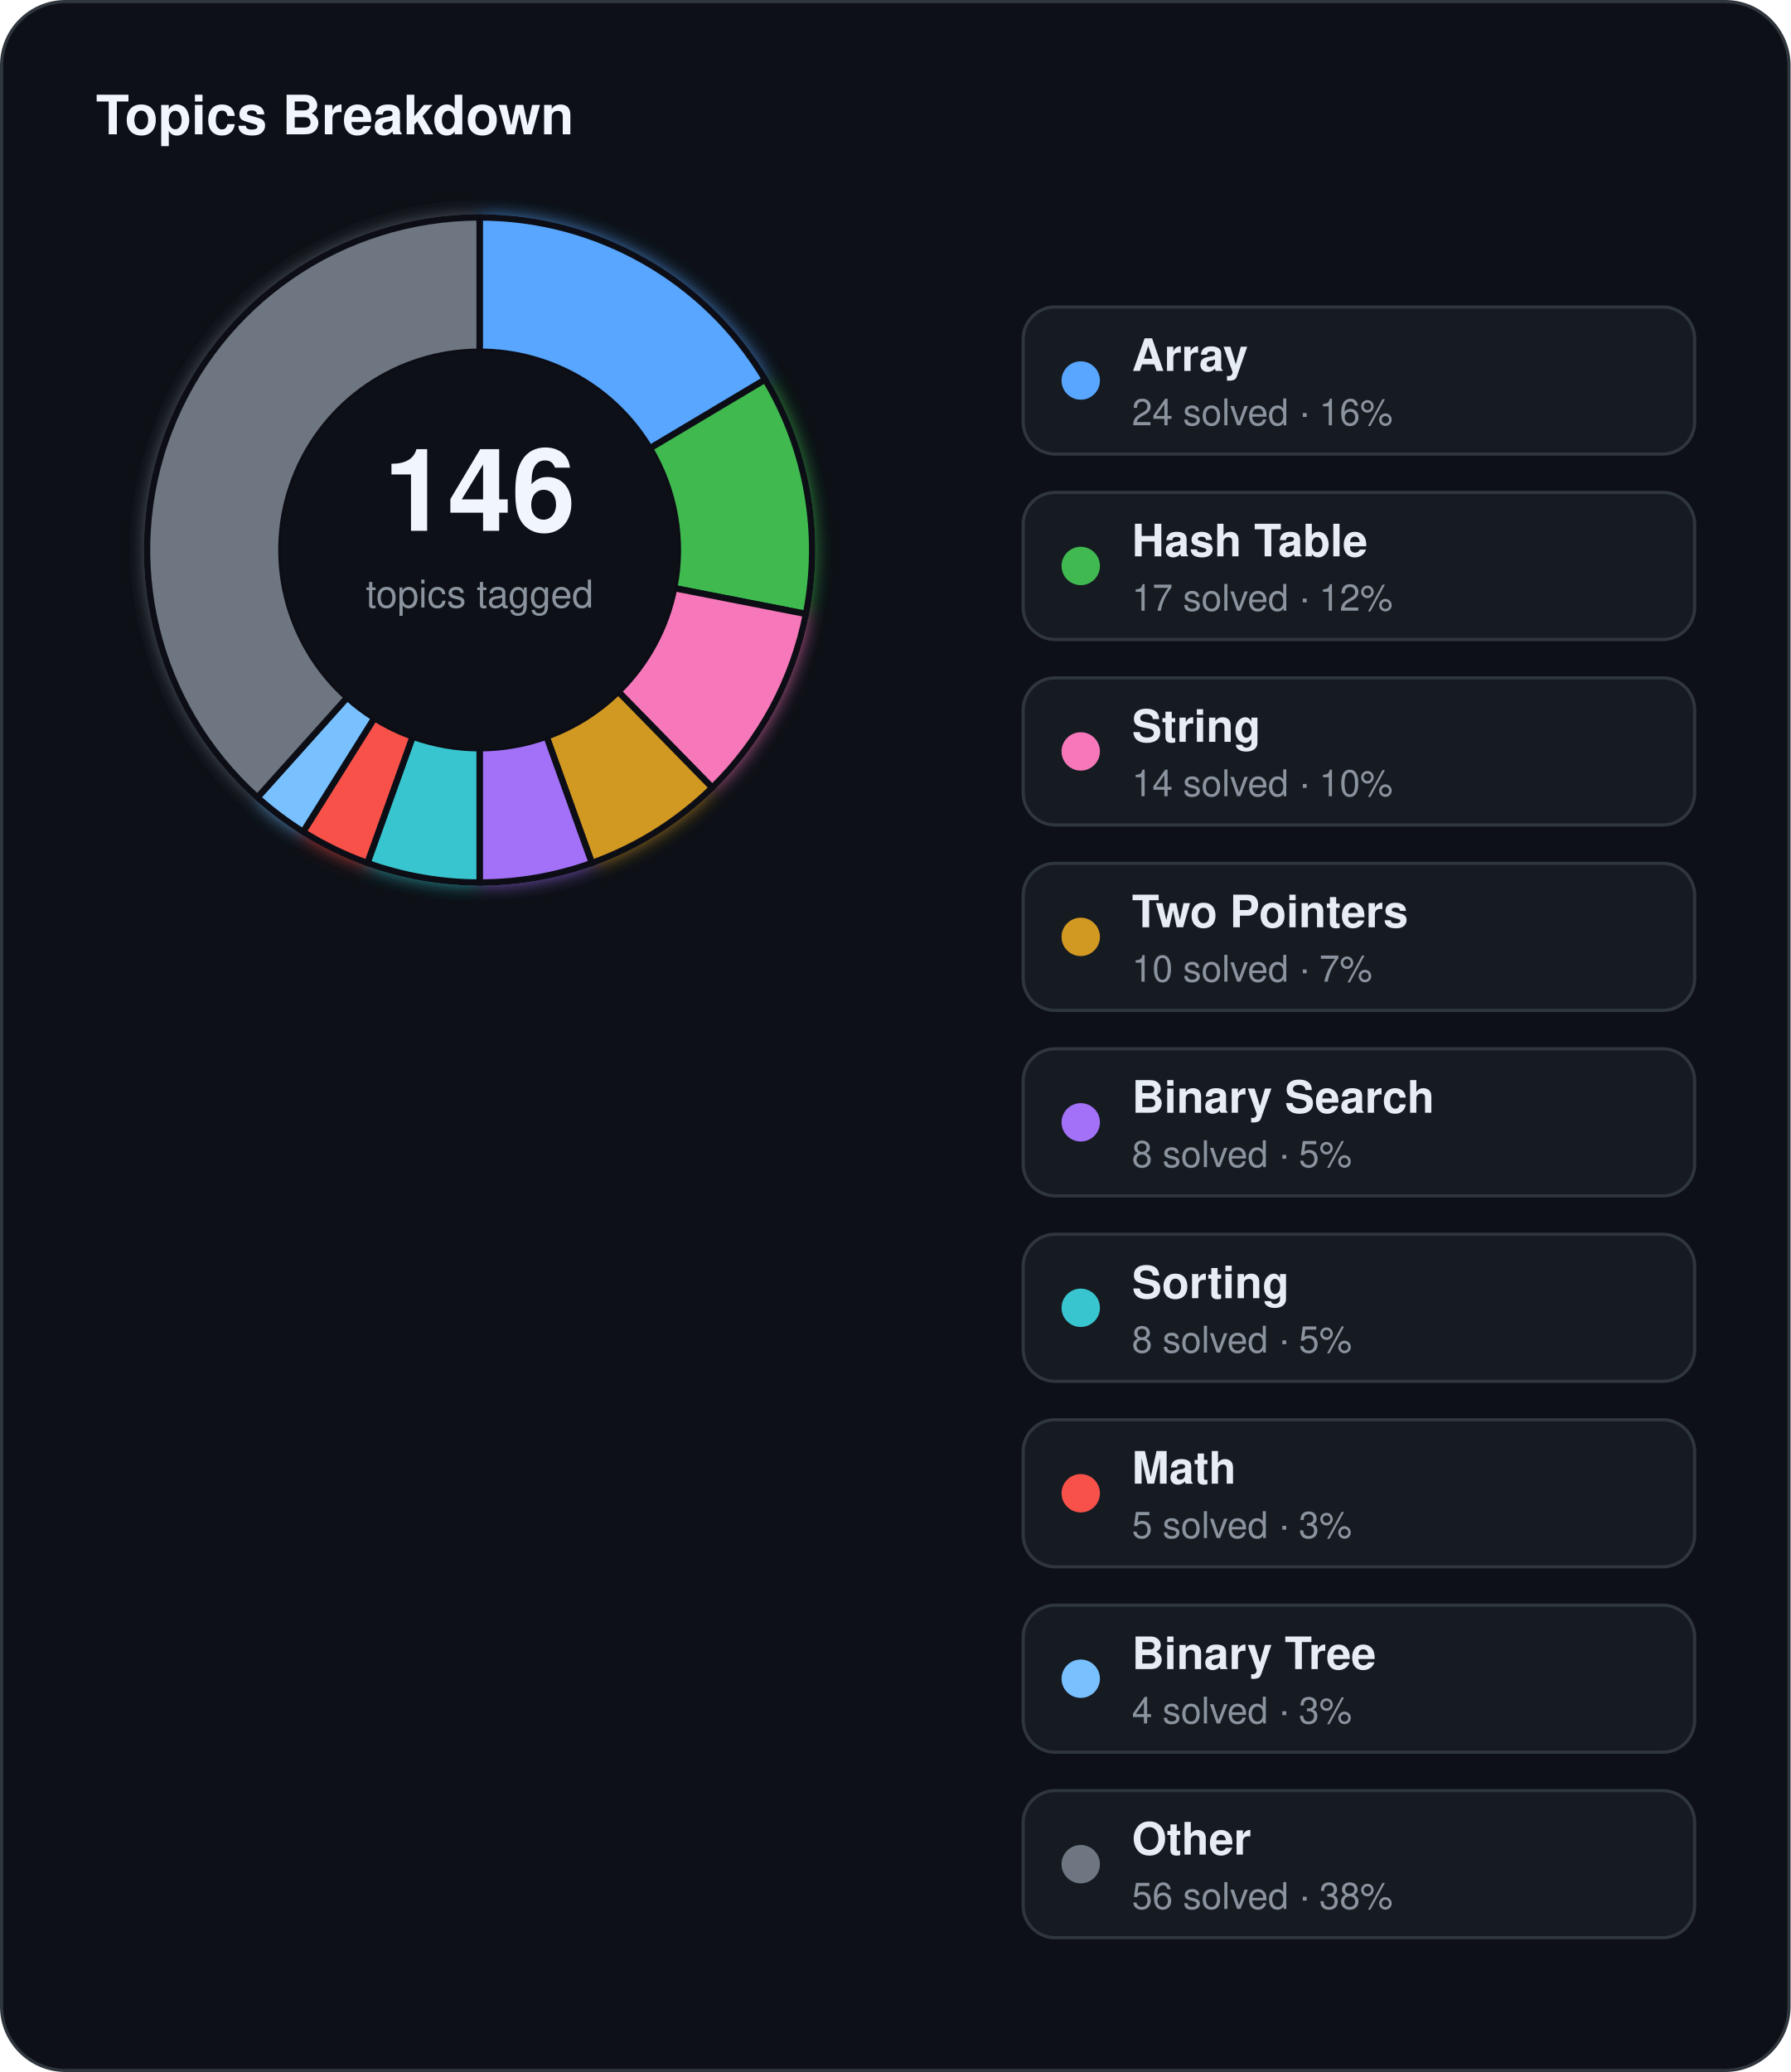
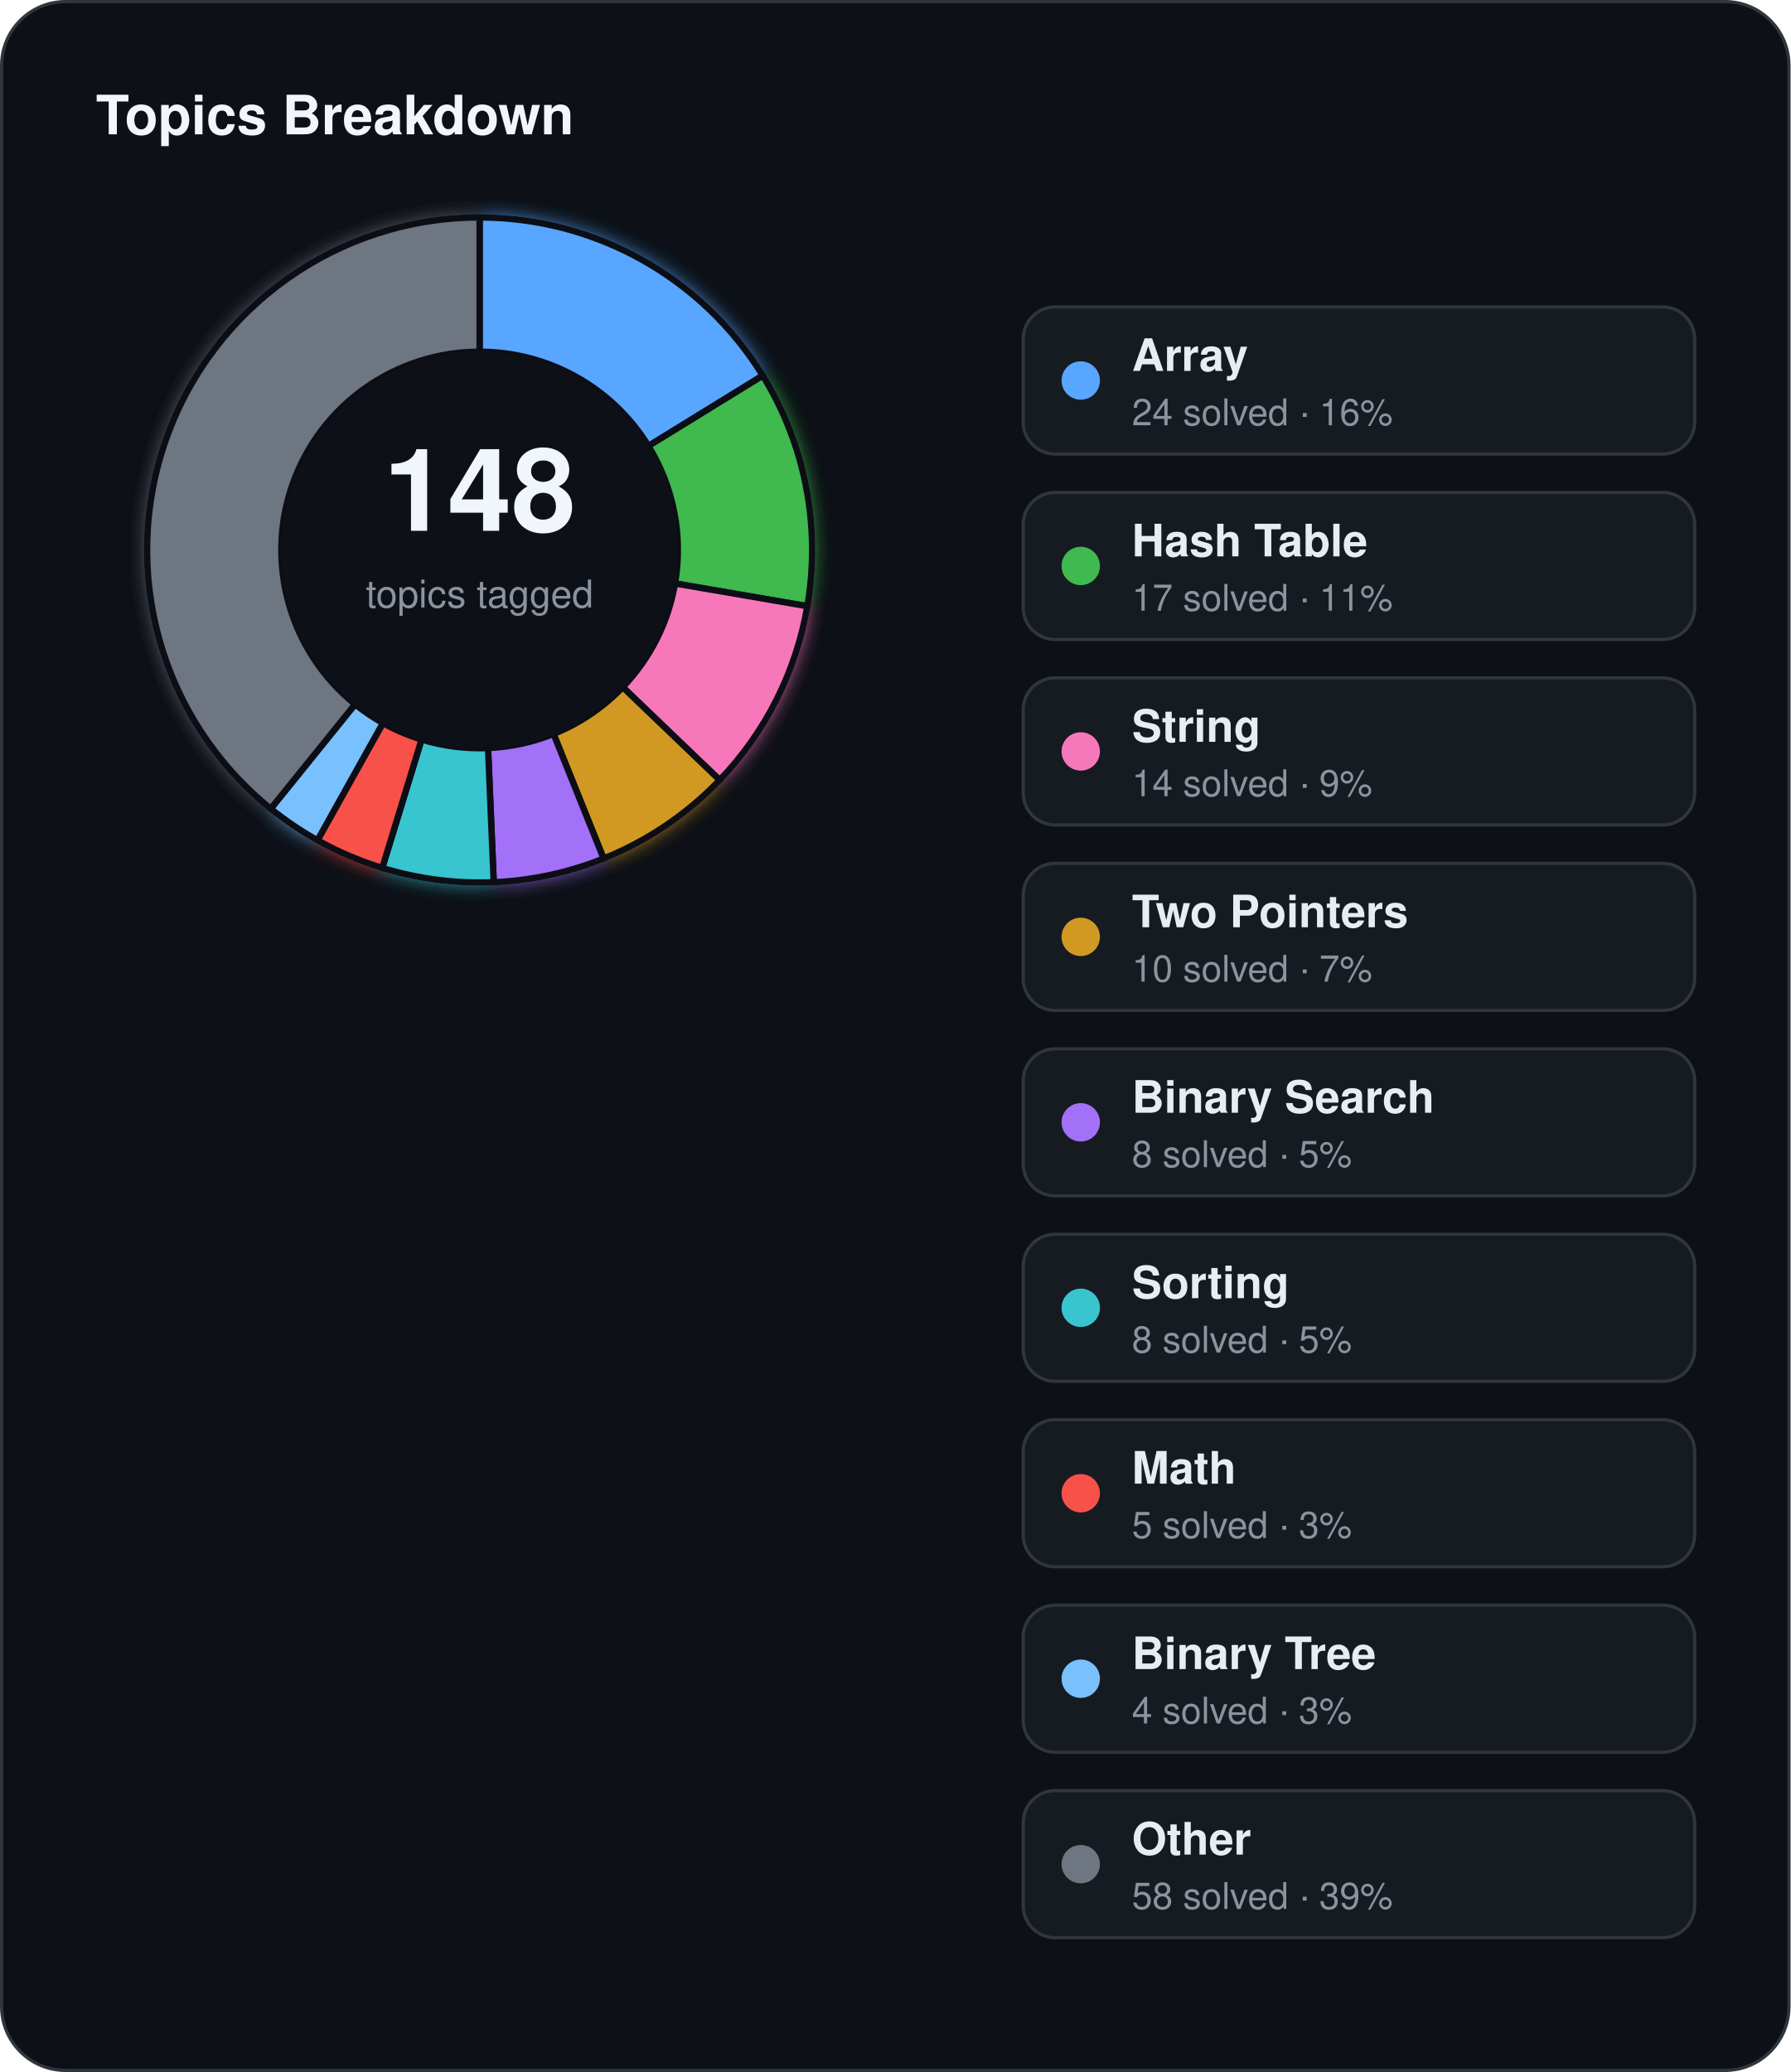
<svg xmlns="http://www.w3.org/2000/svg" width="560" height="648" viewBox="0 0 560 648">
  <defs>
    <filter id="topics-glow" x="-60%" y="-60%" width="220%" height="220%">
      <feGaussianBlur stdDeviation="3" result="blur" />
      <feMerge>
        <feMergeNode in="blur" />
        <feMergeNode in="SourceGraphic" />
      </feMerge>
    </filter>
  </defs>
  <rect x="0.5" y="0.5" width="559" height="647" rx="20" fill="#0d1117" stroke="#30363d" stroke-width="1" />
  <text x="30" y="42" fill="#f0f6fc" font-family="Segoe UI, Helvetica, Arial, sans-serif" font-size="17" font-weight="700">Topics Breakdown</text>
  <g filter="url(#topics-glow)">
-     <path d="M 150.00,68.00 A 104,104 0 0 1 239.31,118.71 L 203.24,140.23 A 62,62 0 0 0 150.00,110.00 Z" fill="#58a6ff" stroke="#0d1117" stroke-width="2" />
-     <path d="M 239.31,118.71 A 104,104 0 0 1 252.06,192.01 L 210.84,183.93 A 62,62 0 0 0 203.24,140.23 Z" fill="#3fb950" stroke="#0d1117" stroke-width="2" />
-     <path d="M 252.06,192.01 A 104,104 0 0 1 222.74,246.33 L 193.37,216.31 A 62,62 0 0 0 210.84,183.93 Z" fill="#f778ba" stroke="#0d1117" stroke-width="2" />
-     <path d="M 222.74,246.33 A 104,104 0 0 1 185.10,269.90 L 170.93,230.36 A 62,62 0 0 0 193.37,216.31 Z" fill="#d29922" stroke="#0d1117" stroke-width="2" />
-     <path d="M 185.10,269.90 A 104,104 0 0 1 150.00,276.00 L 150.00,234.00 A 62,62 0 0 0 170.93,230.36 Z" fill="#a371f7" stroke="#0d1117" stroke-width="2" />
-     <path d="M 150.00,276.00 A 104,104 0 0 1 114.90,269.90 L 129.07,230.36 A 62,62 0 0 0 150.00,234.00 Z" fill="#39c5cf" stroke="#0d1117" stroke-width="2" />
-     <path d="M 114.90,269.90 A 104,104 0 0 1 94.80,260.14 L 117.09,224.55 A 62,62 0 0 0 129.07,230.36 Z" fill="#f85149" stroke="#0d1117" stroke-width="2" />
-     <path d="M 94.80,260.14 A 104,104 0 0 1 80.52,249.39 L 108.58,218.13 A 62,62 0 0 0 117.09,224.55 Z" fill="#79c0ff" stroke="#0d1117" stroke-width="2" />
-     <path d="M 80.52,249.39 A 104,104 0 0 1 150.00,68.00 L 150.00,110.00 A 62,62 0 0 0 108.58,218.13 Z" fill="#6e7681" stroke="#0d1117" stroke-width="2" />
+     <path d="M 150.00,68.00 A 104,104 0 0 1 238.56,117.47 L 202.79,139.49 A 62,62 0 0 0 150.00,110.00 Z" fill="#58a6ff" stroke="#0d1117" stroke-width="2" />
+     <path d="M 238.56,117.47 A 104,104 0 0 1 252.50,189.58 L 211.11,182.48 A 62,62 0 0 0 202.79,139.49 Z" fill="#3fb950" stroke="#0d1117" stroke-width="2" />
+     <path d="M 252.50,189.58 A 104,104 0 0 1 225.08,243.96 L 194.76,214.90 A 62,62 0 0 0 211.11,182.48 Z" fill="#f778ba" stroke="#0d1117" stroke-width="2" />
+     <path d="M 225.08,243.96 A 104,104 0 0 1 188.78,268.50 L 173.12,229.53 A 62,62 0 0 0 194.76,214.90 Z" fill="#d29922" stroke="#0d1117" stroke-width="2" />
+     <path d="M 188.78,268.50 A 104,104 0 0 1 154.41,275.91 L 152.63,233.94 A 62,62 0 0 0 173.12,229.53 Z" fill="#a371f7" stroke="#0d1117" stroke-width="2" />
+     <path d="M 154.41,275.91 A 104,104 0 0 1 119.55,271.44 L 131.84,231.28 A 62,62 0 0 0 152.63,233.94 Z" fill="#39c5cf" stroke="#0d1117" stroke-width="2" />
+     <path d="M 119.55,271.44 A 104,104 0 0 1 99.28,262.79 L 119.76,226.13 A 62,62 0 0 0 131.84,231.28 Z" fill="#f85149" stroke="#0d1117" stroke-width="2" />
+     <path d="M 99.28,262.79 A 104,104 0 0 1 84.67,252.92 L 111.05,220.24 A 62,62 0 0 0 119.76,226.13 Z" fill="#79c0ff" stroke="#0d1117" stroke-width="2" />
+     <path d="M 84.67,252.92 A 104,104 0 0 1 150.00,68.00 L 150.00,110.00 A 62,62 0 0 0 111.05,220.24 Z" fill="#6e7681" stroke="#0d1117" stroke-width="2" />
  </g>
  <circle cx="150" cy="172" r="62" fill="#0d1117" />
-   <text x="150" y="166" text-anchor="middle" fill="#f0f6fc" font-family="Segoe UI, Helvetica, Arial, sans-serif" font-size="36" font-weight="700">146</text>
+   <text x="150" y="166" text-anchor="middle" fill="#f0f6fc" font-family="Segoe UI, Helvetica, Arial, sans-serif" font-size="36" font-weight="700">148</text>
  <text x="150" y="190" text-anchor="middle" fill="#8b949e" font-family="Segoe UI, Helvetica, Arial, sans-serif" font-size="12">topics tagged</text>
  <rect x="320" y="96" width="210" height="46" rx="10" fill="#161b22" stroke="#30363d" stroke-width="1" />
  <circle cx="338" cy="119" r="6" fill="#58a6ff" />
  <text x="354" y="116" fill="#e6edf3" font-family="Segoe UI, Helvetica, Arial, sans-serif" font-size="14" font-weight="600">Array</text>
  <text x="354" y="133" fill="#8b949e" font-family="Segoe UI, Helvetica, Arial, sans-serif" font-size="11.5">24 solved · 16%</text>
  <rect x="320" y="154" width="210" height="46" rx="10" fill="#161b22" stroke="#30363d" stroke-width="1" />
  <circle cx="338" cy="177" r="6" fill="#3fb950" />
  <text x="354" y="174" fill="#e6edf3" font-family="Segoe UI, Helvetica, Arial, sans-serif" font-size="14" font-weight="600">Hash Table</text>
-   <text x="354" y="191" fill="#8b949e" font-family="Segoe UI, Helvetica, Arial, sans-serif" font-size="11.5">17 solved · 12%</text>
+   <text x="354" y="191" fill="#8b949e" font-family="Segoe UI, Helvetica, Arial, sans-serif" font-size="11.5">17 solved · 11%</text>
  <rect x="320" y="212" width="210" height="46" rx="10" fill="#161b22" stroke="#30363d" stroke-width="1" />
  <circle cx="338" cy="235" r="6" fill="#f778ba" />
  <text x="354" y="232" fill="#e6edf3" font-family="Segoe UI, Helvetica, Arial, sans-serif" font-size="14" font-weight="600">String</text>
-   <text x="354" y="249" fill="#8b949e" font-family="Segoe UI, Helvetica, Arial, sans-serif" font-size="11.5">14 solved · 10%</text>
+   <text x="354" y="249" fill="#8b949e" font-family="Segoe UI, Helvetica, Arial, sans-serif" font-size="11.5">14 solved · 9%</text>
  <rect x="320" y="270" width="210" height="46" rx="10" fill="#161b22" stroke="#30363d" stroke-width="1" />
  <circle cx="338" cy="293" r="6" fill="#d29922" />
  <text x="354" y="290" fill="#e6edf3" font-family="Segoe UI, Helvetica, Arial, sans-serif" font-size="14" font-weight="600">Two Pointers</text>
  <text x="354" y="307" fill="#8b949e" font-family="Segoe UI, Helvetica, Arial, sans-serif" font-size="11.5">10 solved · 7%</text>
  <rect x="320" y="328" width="210" height="46" rx="10" fill="#161b22" stroke="#30363d" stroke-width="1" />
  <circle cx="338" cy="351" r="6" fill="#a371f7" />
  <text x="354" y="348" fill="#e6edf3" font-family="Segoe UI, Helvetica, Arial, sans-serif" font-size="14" font-weight="600">Binary Search</text>
  <text x="354" y="365" fill="#8b949e" font-family="Segoe UI, Helvetica, Arial, sans-serif" font-size="11.5">8 solved · 5%</text>
  <rect x="320" y="386" width="210" height="46" rx="10" fill="#161b22" stroke="#30363d" stroke-width="1" />
  <circle cx="338" cy="409" r="6" fill="#39c5cf" />
  <text x="354" y="406" fill="#e6edf3" font-family="Segoe UI, Helvetica, Arial, sans-serif" font-size="14" font-weight="600">Sorting</text>
  <text x="354" y="423" fill="#8b949e" font-family="Segoe UI, Helvetica, Arial, sans-serif" font-size="11.5">8 solved · 5%</text>
  <rect x="320" y="444" width="210" height="46" rx="10" fill="#161b22" stroke="#30363d" stroke-width="1" />
  <circle cx="338" cy="467" r="6" fill="#f85149" />
  <text x="354" y="464" fill="#e6edf3" font-family="Segoe UI, Helvetica, Arial, sans-serif" font-size="14" font-weight="600">Math</text>
  <text x="354" y="481" fill="#8b949e" font-family="Segoe UI, Helvetica, Arial, sans-serif" font-size="11.5">5 solved · 3%</text>
  <rect x="320" y="502" width="210" height="46" rx="10" fill="#161b22" stroke="#30363d" stroke-width="1" />
  <circle cx="338" cy="525" r="6" fill="#79c0ff" />
  <text x="354" y="522" fill="#e6edf3" font-family="Segoe UI, Helvetica, Arial, sans-serif" font-size="14" font-weight="600">Binary Tree</text>
  <text x="354" y="539" fill="#8b949e" font-family="Segoe UI, Helvetica, Arial, sans-serif" font-size="11.5">4 solved · 3%</text>
  <rect x="320" y="560" width="210" height="46" rx="10" fill="#161b22" stroke="#30363d" stroke-width="1" />
  <circle cx="338" cy="583" r="6" fill="#6e7681" />
  <text x="354" y="580" fill="#e6edf3" font-family="Segoe UI, Helvetica, Arial, sans-serif" font-size="14" font-weight="600">Other</text>
-   <text x="354" y="597" fill="#8b949e" font-family="Segoe UI, Helvetica, Arial, sans-serif" font-size="11.5">56 solved · 38%</text>
+   <text x="354" y="597" fill="#8b949e" font-family="Segoe UI, Helvetica, Arial, sans-serif" font-size="11.5">58 solved · 39%</text>
</svg>
